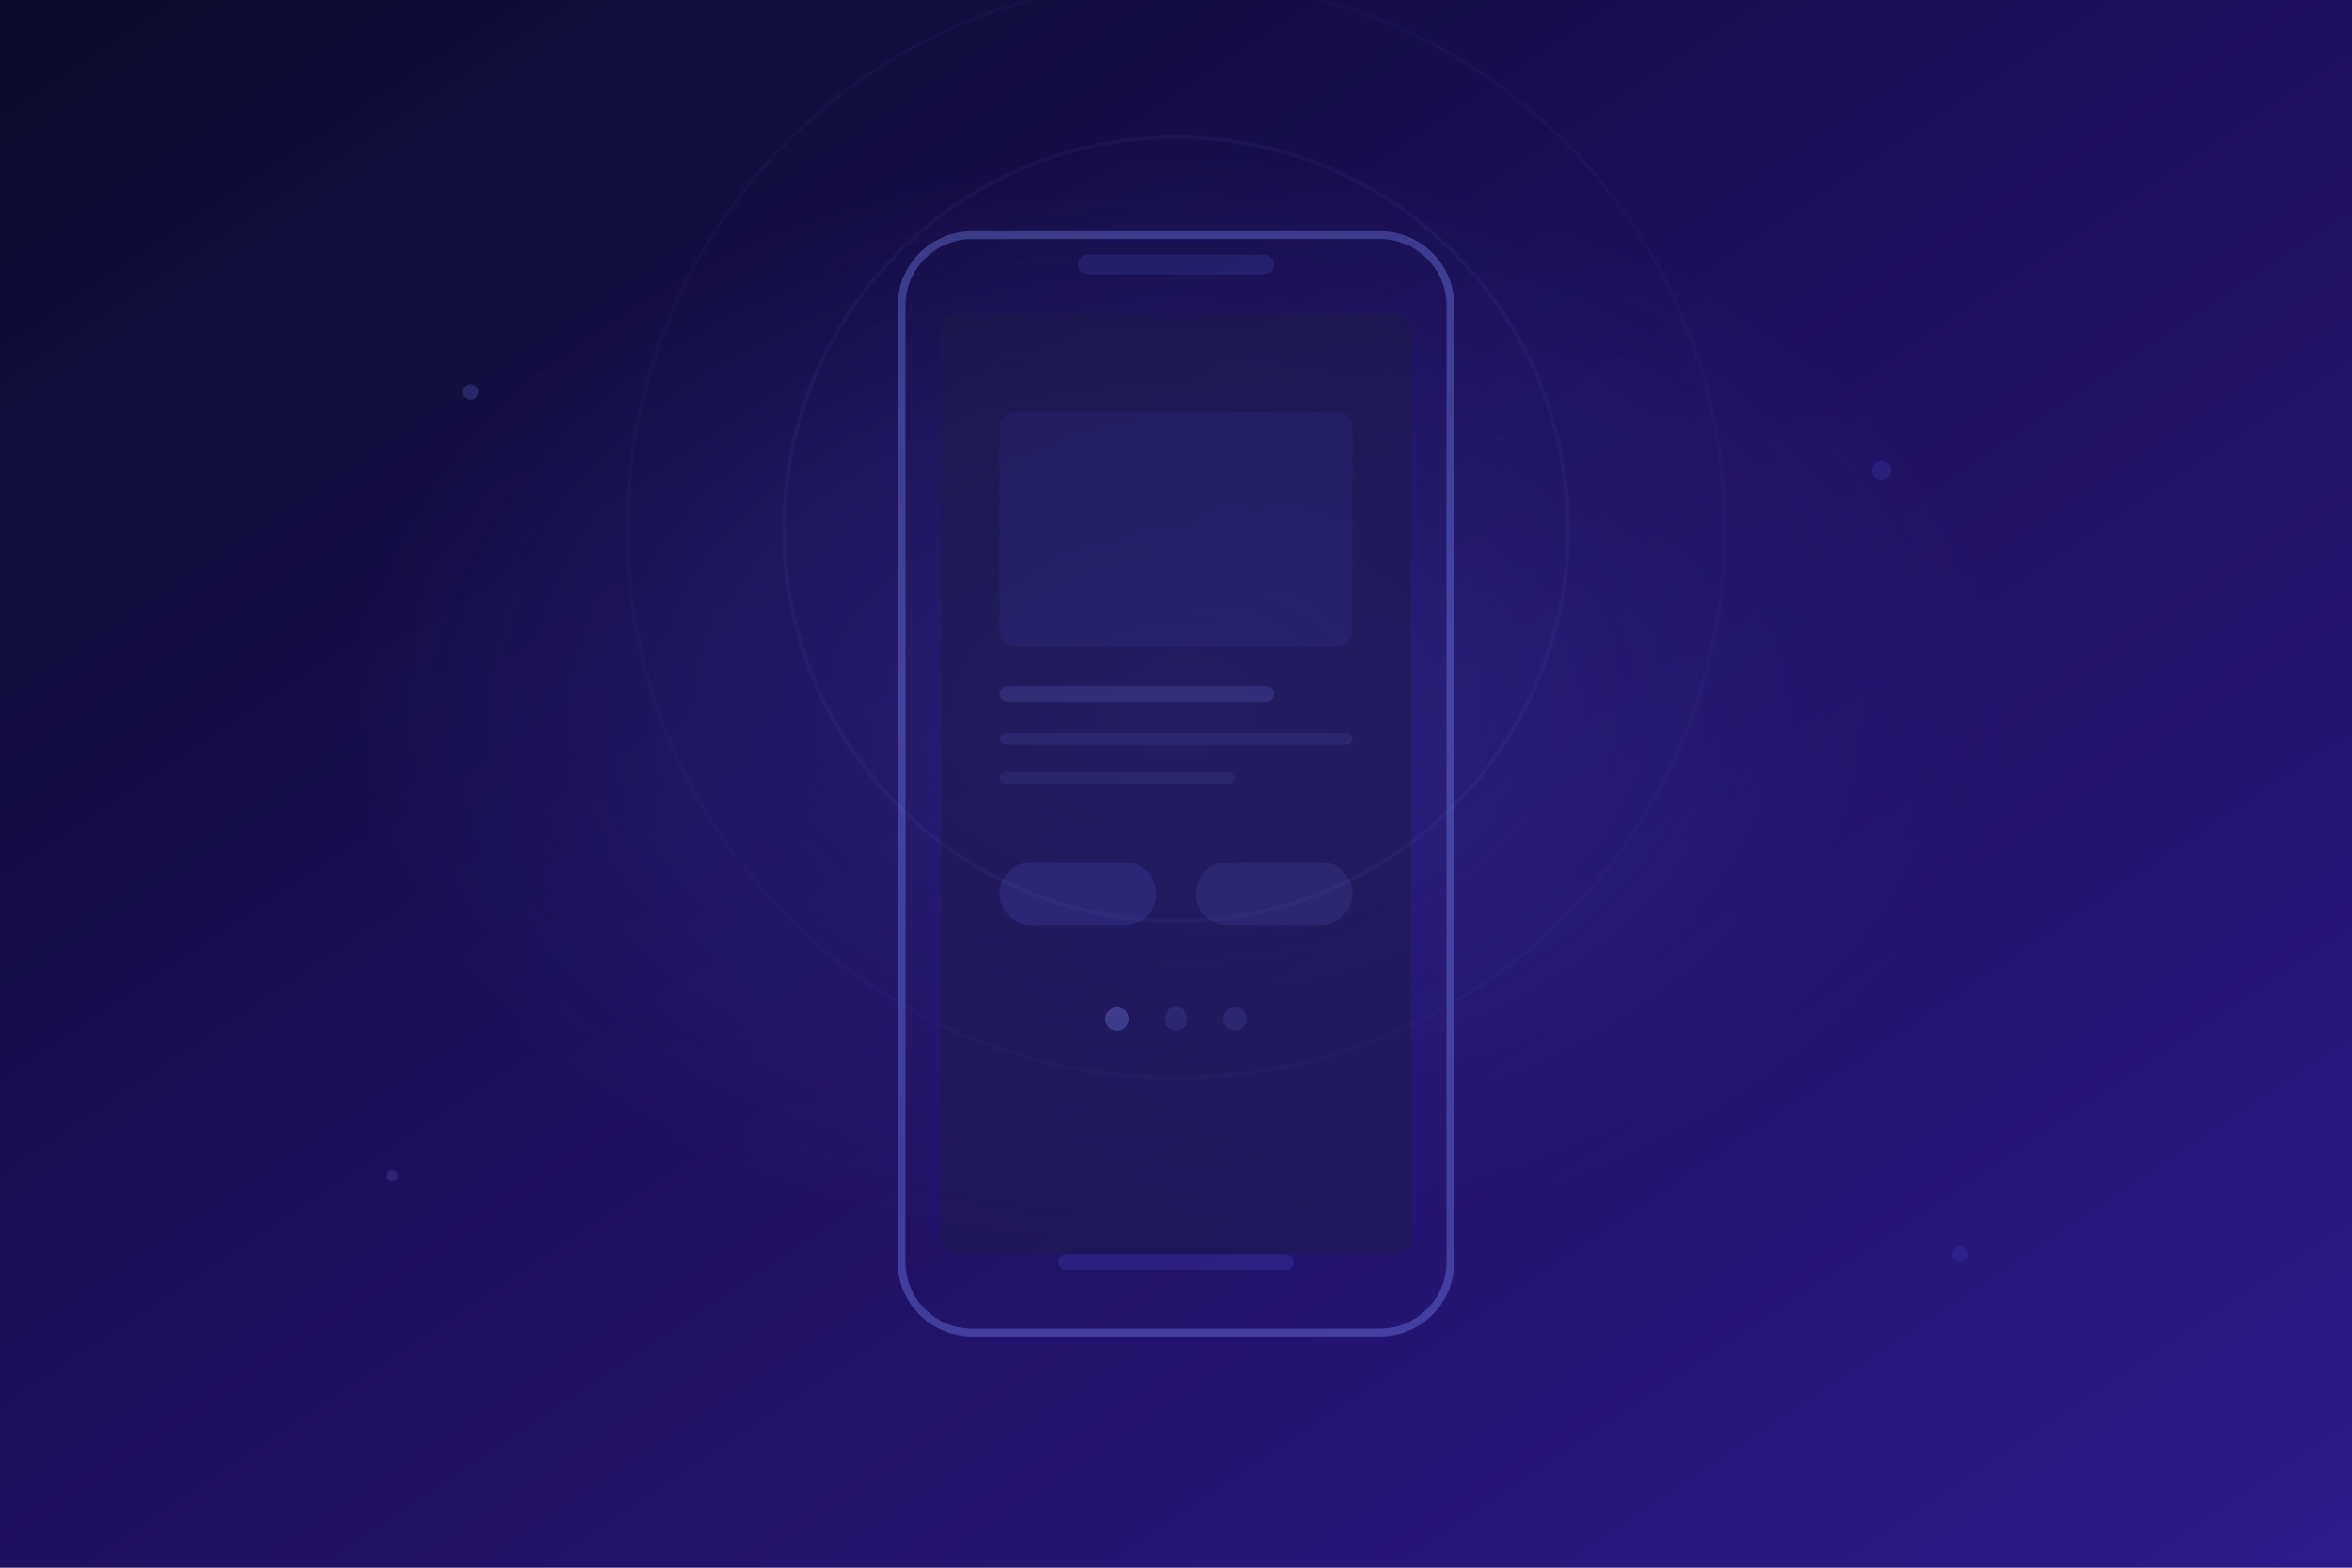
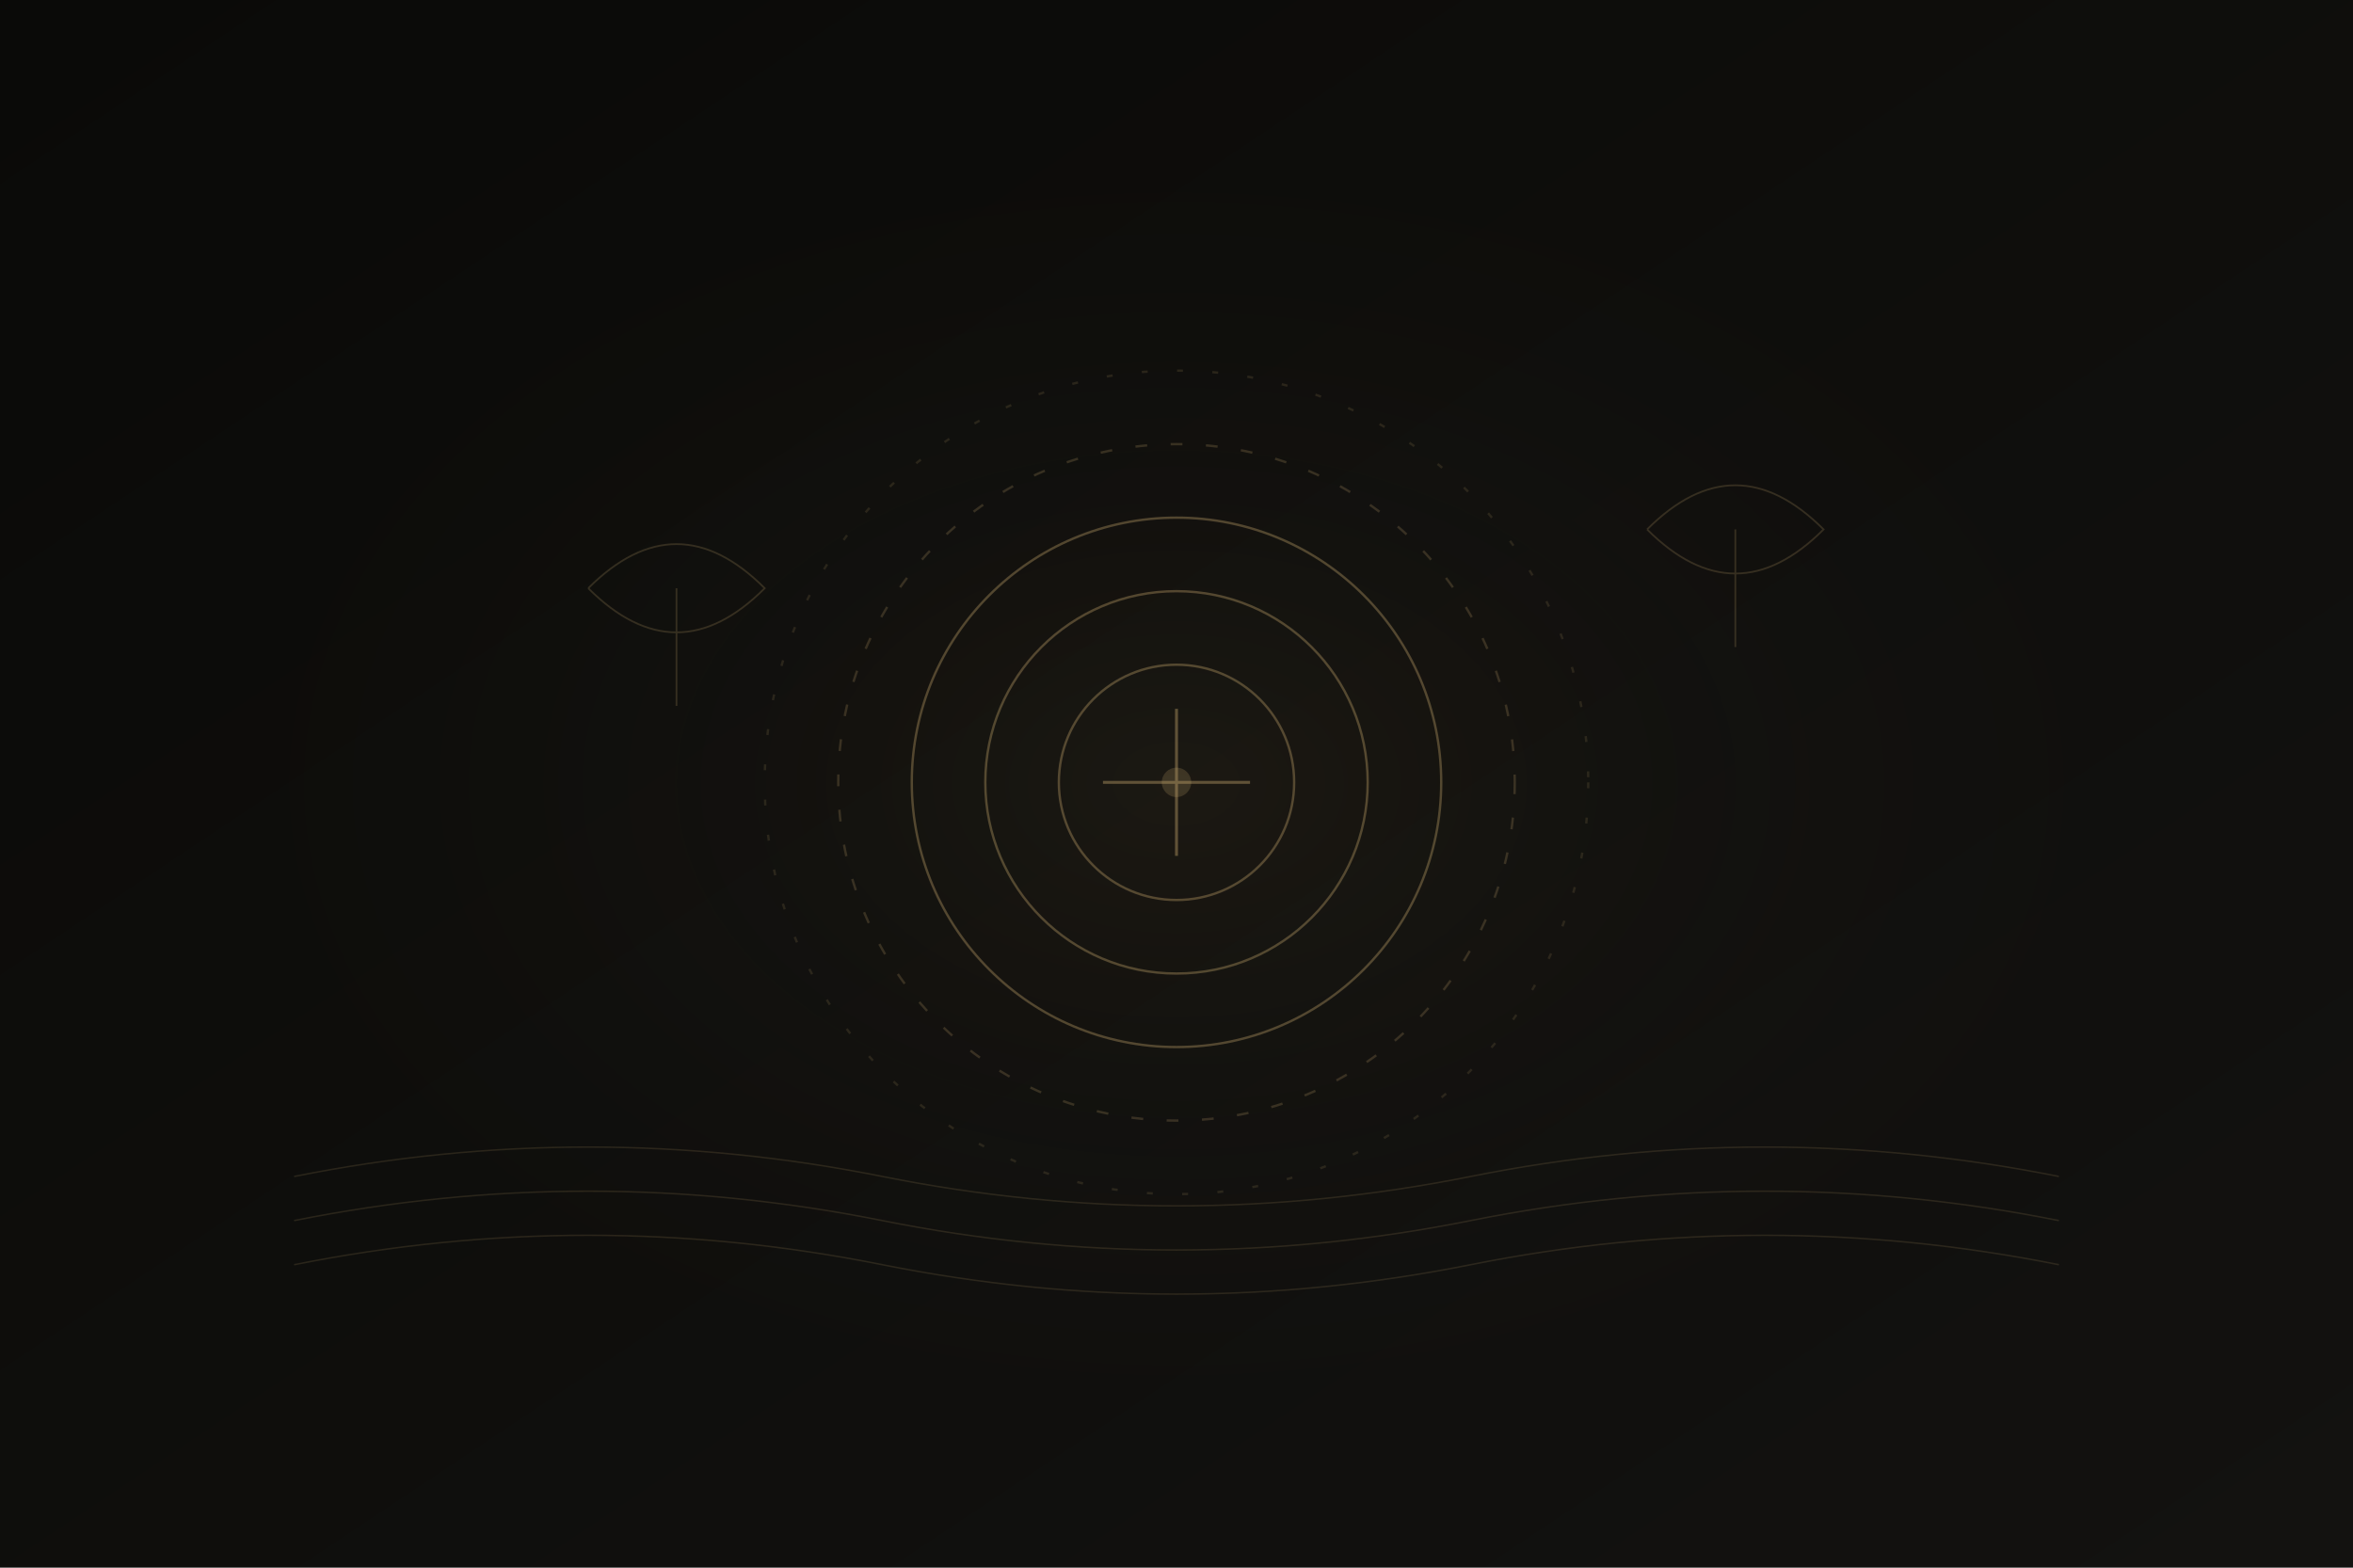
- <svg xmlns="http://www.w3.org/2000/svg" width="600" height="400" viewBox="0 0 600 400">
+ <svg xmlns="http://www.w3.org/2000/svg" viewBox="0 0 800 533" width="800" height="533">
  <defs>
    <linearGradient id="bg" x1="0%" y1="0%" x2="100%" y2="100%">
-       <stop offset="0%" stop-color="#0c0a2a" />
-       <stop offset="50%" stop-color="#1e1060" />
-       <stop offset="100%" stop-color="#2d1b8a" />
+       <stop offset="0%" stop-color="#0a0a08" />
+       <stop offset="100%" stop-color="#131210" />
    </linearGradient>
-     <radialGradient id="glow" cx="50%" cy="45%" r="35%">
-       <stop offset="0%" stop-color="#6366f1" stop-opacity="0.2" />
-       <stop offset="100%" stop-color="#6366f1" stop-opacity="0" />
+     <radialGradient id="glow" cx="50%" cy="50%" r="45%">
+       <stop offset="0%" stop-color="#c9a96e" stop-opacity="0.07" />
+       <stop offset="100%" stop-color="#0a0a08" stop-opacity="0" />
    </radialGradient>
  </defs>
-   <rect width="600" height="400" fill="url(#bg)" />
-   <rect width="600" height="400" fill="url(#glow)" />
-   <rect x="230" y="60" width="140" height="280" rx="18" fill="none" stroke="#818cf8" stroke-opacity="0.35" stroke-width="2" />
-   <rect x="240" y="80" width="120" height="240" rx="4" fill="#1e1b4b" fill-opacity="0.5" />
-   <rect x="275" y="65" width="50" height="5" rx="2.5" fill="#312e81" fill-opacity="0.5" />
-   <rect x="255" y="105" width="90" height="60" rx="4" fill="#6366f1" fill-opacity="0.08" />
-   <rect x="255" y="175" width="70" height="4" rx="2" fill="#818cf8" fill-opacity="0.15" />
-   <rect x="255" y="187" width="90" height="3" rx="1.5" fill="#818cf8" fill-opacity="0.1" />
-   <rect x="255" y="197" width="60" height="3" rx="1.5" fill="#818cf8" fill-opacity="0.08" />
-   <rect x="255" y="220" width="40" height="16" rx="8" fill="#6366f1" fill-opacity="0.15" />
-   <rect x="305" y="220" width="40" height="16" rx="8" fill="#818cf8" fill-opacity="0.1" />
-   <circle cx="285" cy="260" r="3" fill="#818cf8" fill-opacity="0.3" />
-   <circle cx="300" cy="260" r="3" fill="#818cf8" fill-opacity="0.12" />
-   <circle cx="315" cy="260" r="3" fill="#818cf8" fill-opacity="0.12" />
-   <rect x="270" y="320" width="60" height="4" rx="2" fill="#6366f1" fill-opacity="0.15" />
-   <circle cx="300" cy="135" r="100" fill="none" stroke="#818cf8" stroke-opacity="0.05" stroke-width="1" />
-   <circle cx="300" cy="135" r="140" fill="none" stroke="#818cf8" stroke-opacity="0.03" stroke-width="1" />
-   <circle cx="120" cy="100" r="2" fill="#818cf8" fill-opacity="0.2" />
-   <circle cx="480" cy="120" r="2.5" fill="#6366f1" fill-opacity="0.15" />
-   <circle cx="100" cy="300" r="1.5" fill="#818cf8" fill-opacity="0.15" />
-   <circle cx="500" cy="320" r="2" fill="#6366f1" fill-opacity="0.12" />
+   <rect width="800" height="533" fill="url(#bg)" />
+   <rect width="800" height="533" fill="url(#glow)" />
+   <g transform="translate(400,266)" stroke="#c9a96e" fill="none" opacity="0.35" stroke-width="0.8">
+     <circle r="40" />
+     <circle r="65" />
+     <circle r="90" />
+     <circle r="115" stroke-dasharray="4,8" opacity="0.6" />
+     <circle r="140" stroke-dasharray="2,10" opacity="0.4" />
+   </g>
+   <g transform="translate(400,266)" stroke="#c9a96e" fill="none" opacity="0.4" stroke-width="1">
+     <line x1="0" y1="-25" x2="0" y2="25" />
+     <line x1="-25" y1="0" x2="25" y2="0" />
+   </g>
+   <circle cx="400" cy="266" r="5" fill="#c9a96e" opacity="0.2" />
+   <g stroke="#c9a96e" fill="none" opacity="0.15" stroke-width="0.5">
+     <path d="M100,400 Q200,380 300,400 Q400,420 500,400 Q600,380 700,400" />
+     <path d="M100,415 Q200,395 300,415 Q400,435 500,415 Q600,395 700,415" />
+     <path d="M100,430 Q200,410 300,430 Q400,450 500,430 Q600,410 700,430" />
+   </g>
+   <g stroke="#c9a96e" fill="none" opacity="0.2" stroke-width="0.6">
+     <path d="M200,200 Q230,170 260,200 Q230,230 200,200" />
+     <line x1="230" y1="200" x2="230" y2="240" />
+     <path d="M560,180 Q590,150 620,180 Q590,210 560,180" />
+     <line x1="590" y1="180" x2="590" y2="220" />
+   </g>
</svg>
